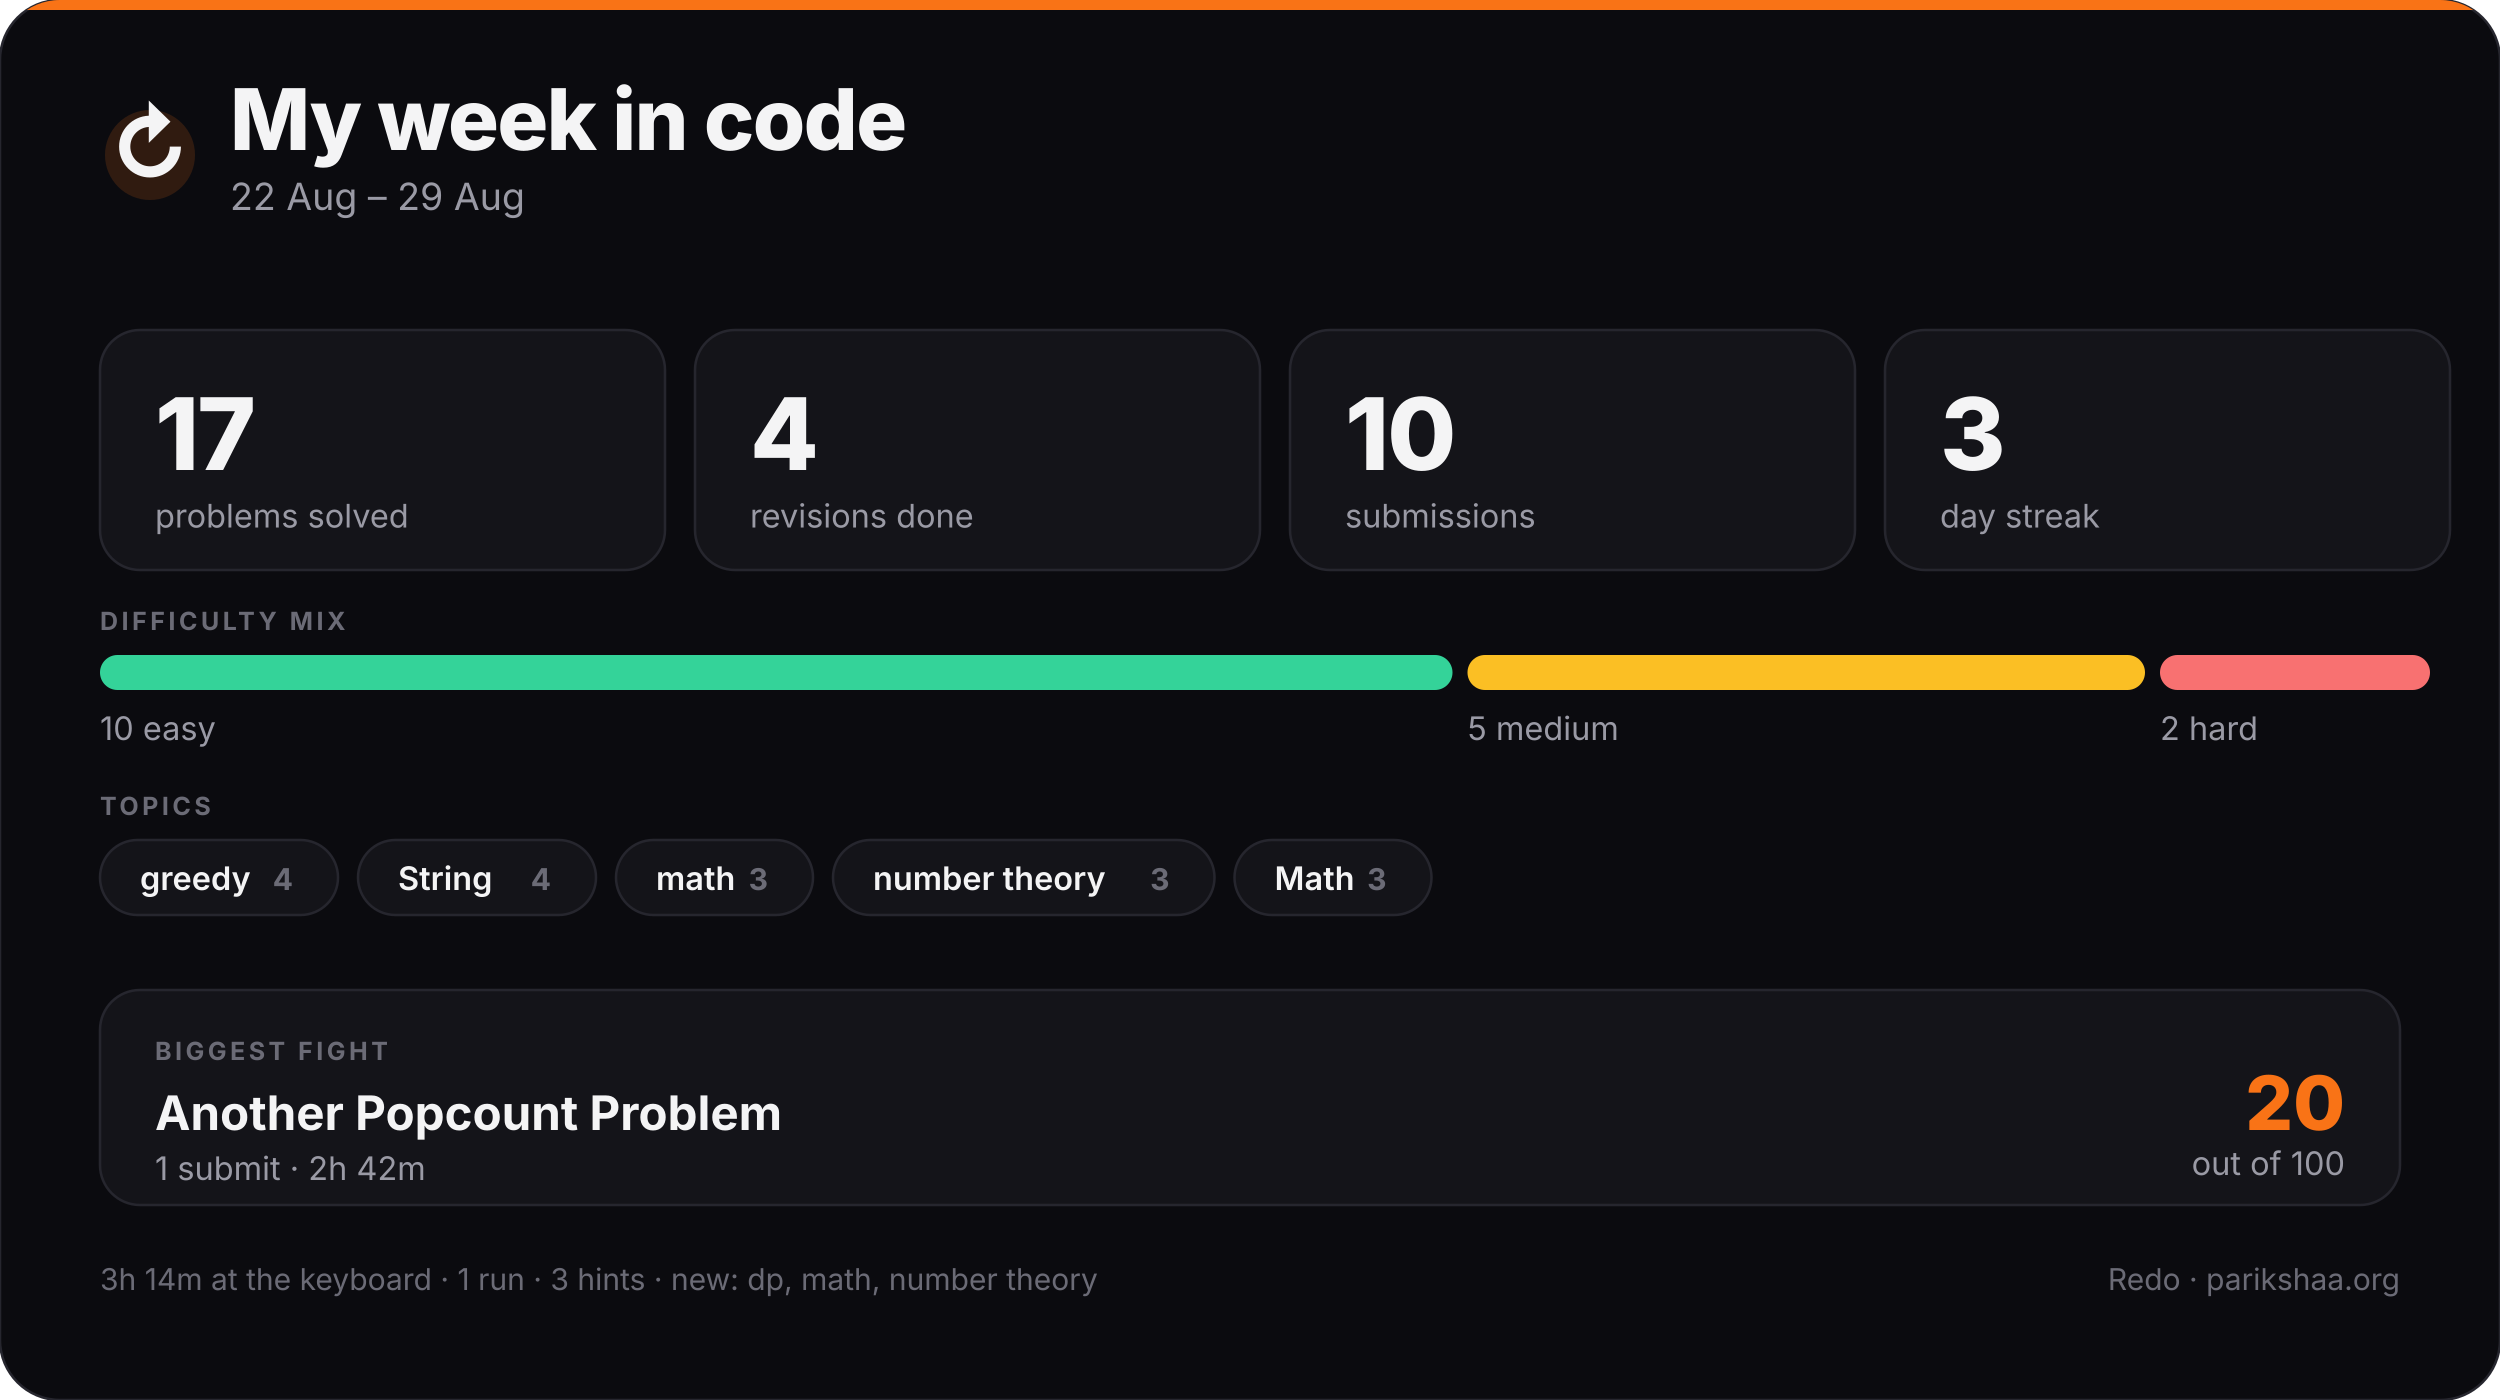
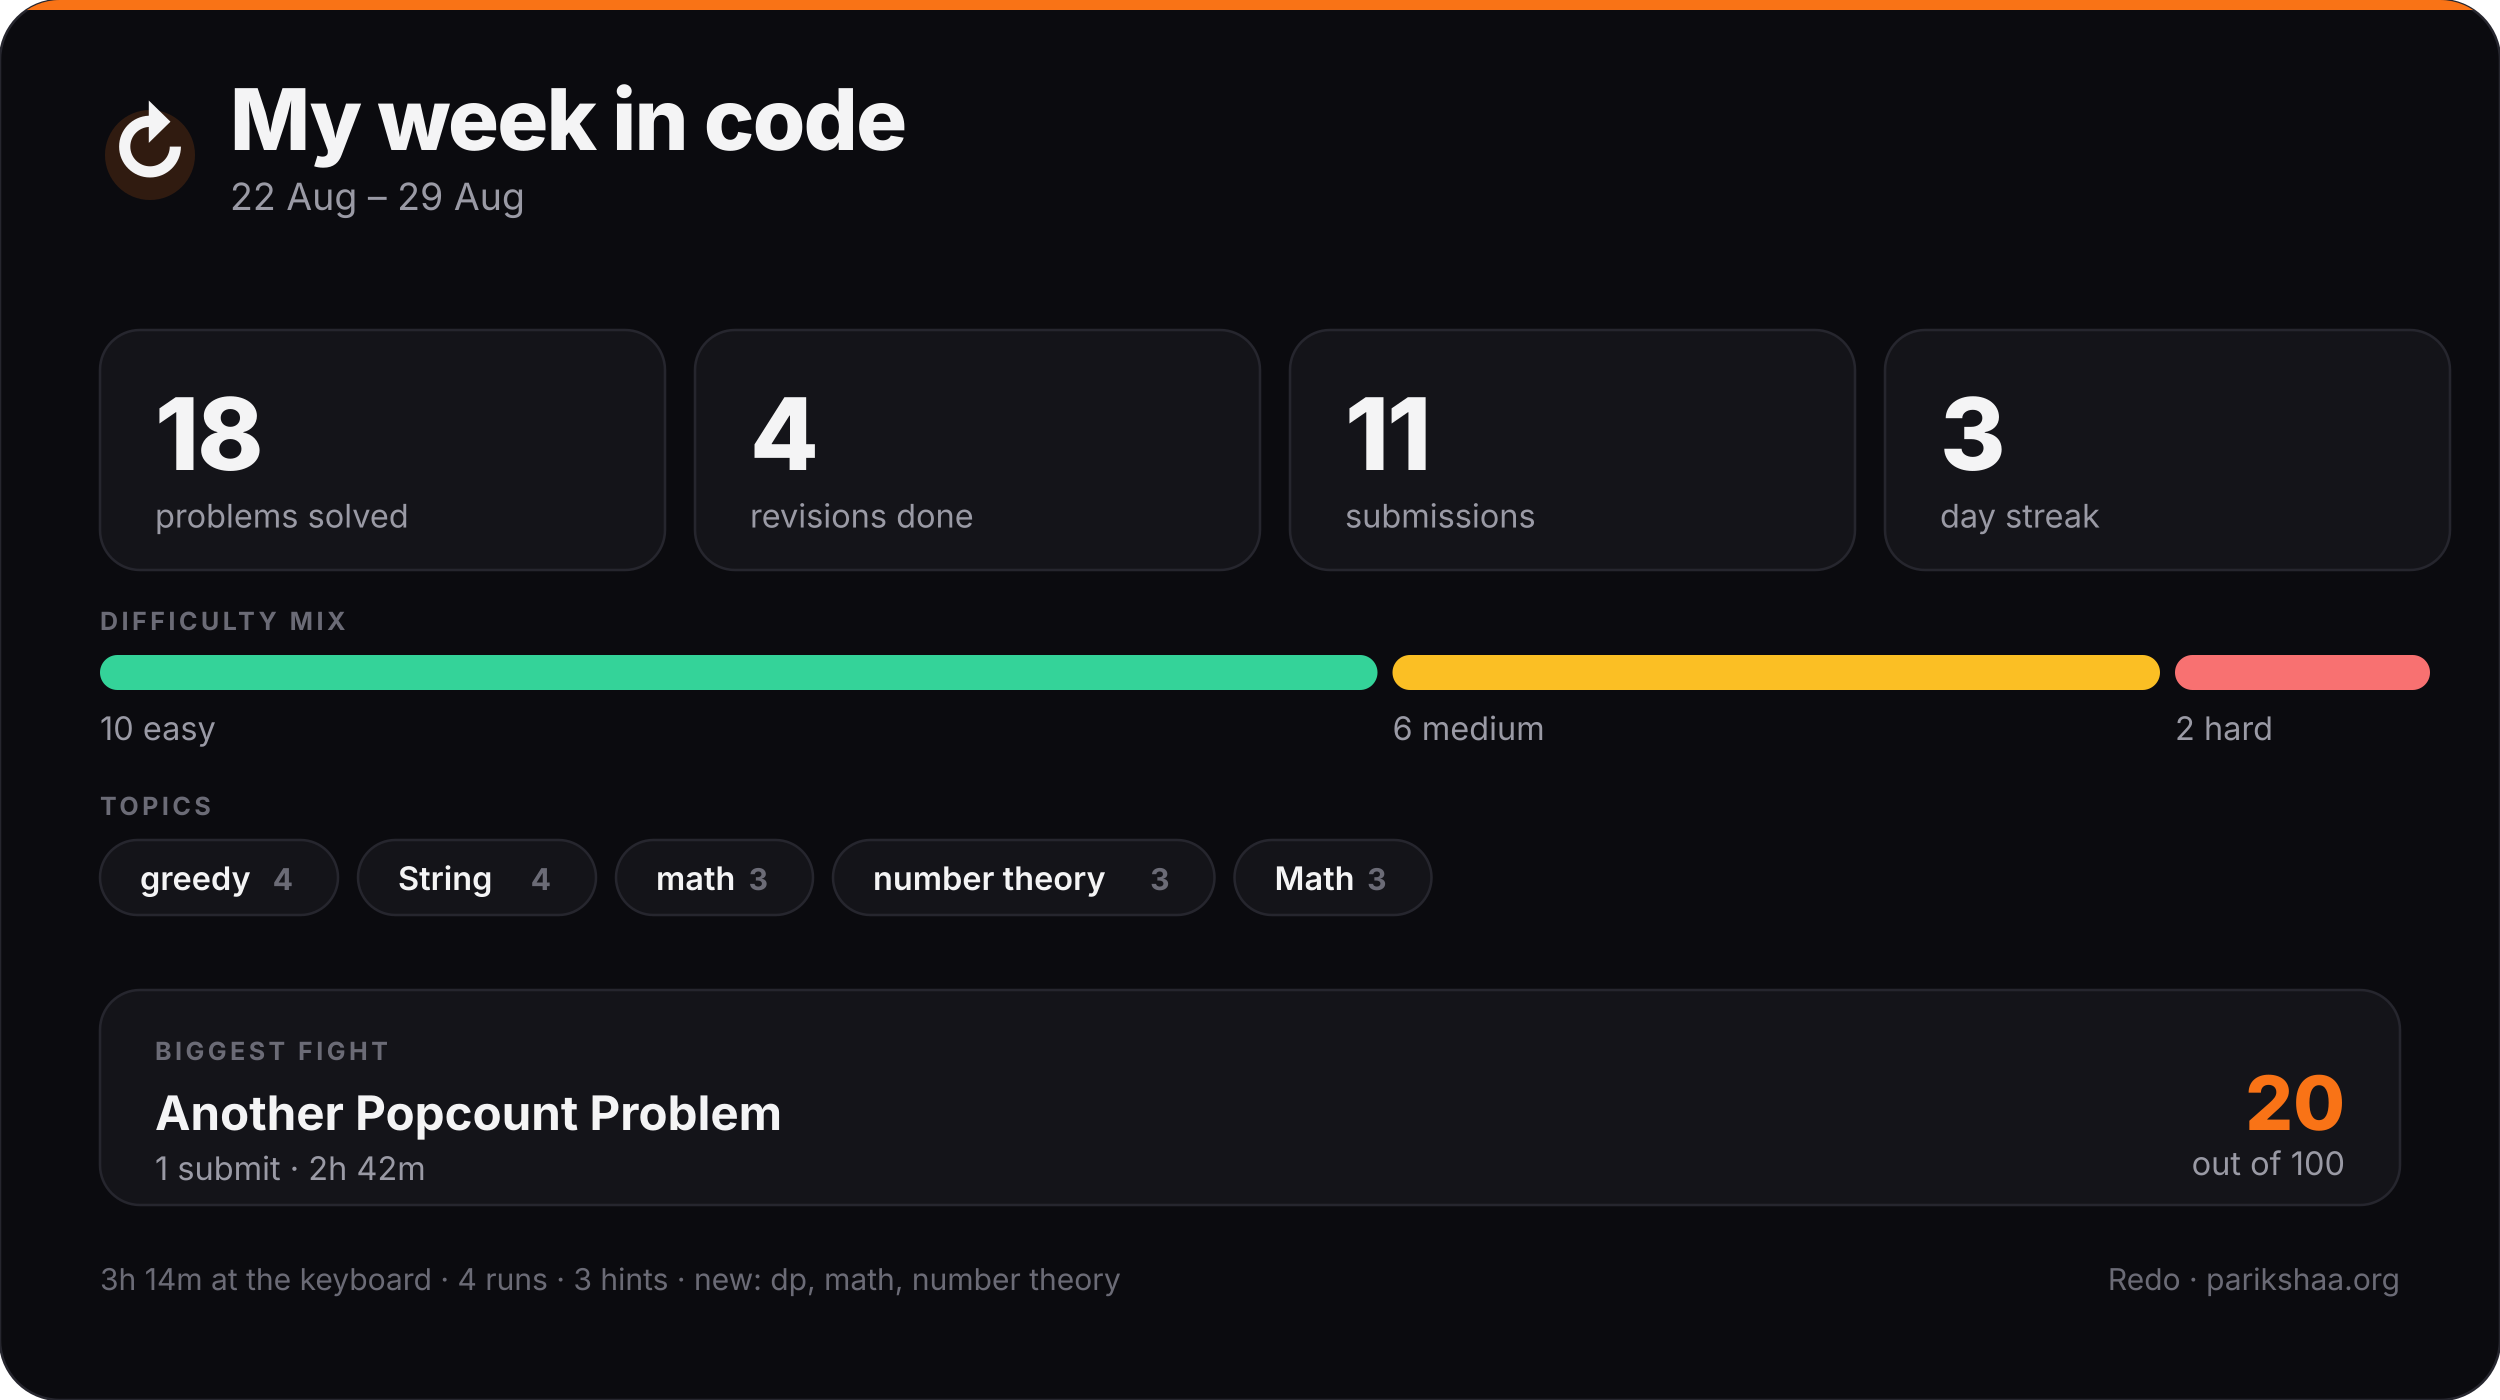
<svg xmlns="http://www.w3.org/2000/svg" width="1000" height="560" viewBox="0 0 1000 560" role="img" aria-label="Week in code">
  <style>
    text { font-family: -apple-system, BlinkMacSystemFont, "Segoe UI", Inter, sans-serif; }
    .title { fill: #f4f4f5; font-size: 34px; font-weight: 800; letter-spacing: -0.02em; }
    .sub { fill: #9a9aa5; font-size: 15px; }
    .big { fill: #f4f4f5; font-size: 40px; font-weight: 800; letter-spacing: -0.02em; }
    .small { fill: #9a9aa5; font-size: 13px; }
    .label { fill: #6b6b76; font-size: 10px; letter-spacing: 0.14em; font-weight: 700; }
    .chip { fill: #f4f4f5; font-size: 13px; font-weight: 600; }
    .chipCount { fill: #6b6b76; font-size: 12px; font-weight: 700; }
    .fightTitle { fill: #f4f4f5; font-size: 19px; font-weight: 700; }
    .fightScore { fill: #f97316; font-size: 30px; font-weight: 800; }
    .foot { fill: #6b6b76; font-size: 12px; }
    .rise { animation: rise 620ms cubic-bezier(.2,.8,.2,1) both; }
    @keyframes rise { from { opacity: 0; transform: translateY(8px); } to { opacity: 1; transform: none; } }
    @media (prefers-reduced-motion: reduce) { .rise { animation: none; } }
  </style>
  <defs>
    <clipPath id="card">
      <rect width="1000" height="560" rx="24" />
    </clipPath>
  </defs>
  <rect width="1000" height="560" rx="24" fill="#0b0b0f" stroke="#26262e" />
  <rect x="0" y="0" width="1000" height="4" fill="#f97316" clip-path="url(#card)" />
  <circle cx="60" cy="62" r="18" fill="#f97316" opacity="0.16" />
  <text x="60" y="71" class="title" fill="#f97316" text-anchor="middle" font-size="24">↻</text>
  <text x="92" y="60" class="title">My week in code</text>
  <text x="92" y="84" class="sub">22 Aug – 29 Aug</text>
  <g class="rise" style="animation-delay:0s">
    <rect x="40" y="132" width="226" height="96" rx="16" fill="#141419" stroke="#26262e" />
-     <text x="62" y="188" class="big">17</text>
+     <text x="62" y="188" class="big">18</text>
    <text x="62" y="211" class="small">problems solved</text>
  </g>
  <g class="rise" style="animation-delay:0.07s">
    <rect x="278" y="132" width="226" height="96" rx="16" fill="#141419" stroke="#26262e" />
    <text x="300" y="188" class="big">4</text>
    <text x="300" y="211" class="small">revisions done</text>
  </g>
  <g class="rise" style="animation-delay:0.14s">
    <rect x="516" y="132" width="226" height="96" rx="16" fill="#141419" stroke="#26262e" />
-     <text x="538" y="188" class="big">10</text>
+     <text x="538" y="188" class="big">11</text>
    <text x="538" y="211" class="small">submissions</text>
  </g>
  <g class="rise" style="animation-delay:0.21s">
    <rect x="754" y="132" width="226" height="96" rx="16" fill="#141419" stroke="#26262e" />
    <text x="776" y="188" class="big">3</text>
    <text x="776" y="211" class="small">day streak</text>
  </g>
  <text x="40" y="252" class="label">DIFFICULTY MIX</text>
-   <rect x="40" y="262" width="541" height="14" rx="7" fill="#34d399" />
+   <rect x="40" y="262" width="511" height="14" rx="7" fill="#34d399" />
  <text x="40" y="296" class="small" fill="#34d399">10 easy</text>
-   <rect x="587" y="262" width="271" height="14" rx="7" fill="#fbbf24" />
-   <text x="587" y="296" class="small" fill="#fbbf24">5 medium</text>
-   <rect x="864" y="262" width="108" height="14" rx="7" fill="#f87171" />
-   <text x="864" y="296" class="small" fill="#f87171">2 hard</text>
+   <rect x="557" y="262" width="307" height="14" rx="7" fill="#fbbf24" />
+   <text x="557" y="296" class="small" fill="#fbbf24">6 medium</text>
+   <rect x="870" y="262" width="102" height="14" rx="7" fill="#f87171" />
+   <text x="870" y="296" class="small" fill="#f87171">2 hard</text>
  <text x="40" y="326" class="label">TOPICS</text>
  <g class="rise">
    <rect x="40" y="336" width="95.2" height="30" rx="15" fill="#141419" stroke="#26262e" />
    <text x="56" y="356" class="chip">greedy</text>
    <text x="117.2" y="356" class="chipCount" text-anchor="end">4</text>
  </g>
  <g class="rise">
    <rect x="143.2" y="336" width="95.2" height="30" rx="15" fill="#141419" stroke="#26262e" />
    <text x="159.2" y="356" class="chip">String</text>
    <text x="220.4" y="356" class="chipCount" text-anchor="end">4</text>
  </g>
  <g class="rise">
    <rect x="246.4" y="336" width="78.8" height="30" rx="15" fill="#141419" stroke="#26262e" />
    <text x="262.4" y="356" class="chip">math</text>
    <text x="307.2" y="356" class="chipCount" text-anchor="end">3</text>
  </g>
  <g class="rise">
    <rect x="333.2" y="336" width="152.6" height="30" rx="15" fill="#141419" stroke="#26262e" />
    <text x="349.2" y="356" class="chip">number theory</text>
    <text x="467.8" y="356" class="chipCount" text-anchor="end">3</text>
  </g>
  <g class="rise">
    <rect x="493.8" y="336" width="78.8" height="30" rx="15" fill="#141419" stroke="#26262e" />
    <text x="509.8" y="356" class="chip">Math</text>
    <text x="554.6" y="356" class="chipCount" text-anchor="end">3</text>
  </g>
  <g class="rise" style="animation-delay:.25s">
    <rect x="40" y="396" width="920" height="86" rx="16" fill="#141419" stroke="#26262e" />
    <text x="62" y="424" class="label">BIGGEST FIGHT</text>
    <text x="62" y="452" class="fightTitle">Another Popcount Problem</text>
    <text x="62" y="472" class="small">1 submit · 2h 42m</text>
    <text x="938" y="452" class="fightScore" text-anchor="end">20</text>
    <text x="938" y="470" class="small" text-anchor="end">out of 100</text>
  </g>
-   <text x="40" y="516" class="foot">3h 14m at the keyboard · 1 run · 3 hints · new: dp, math, number theory</text>
+   <text x="40" y="516" class="foot">3h 14m at the keyboard · 4 runs · 3 hints · new: dp, math, number theory</text>
  <text x="960" y="516" class="foot" text-anchor="end">Redo · parikshaa.org</text>
</svg>
